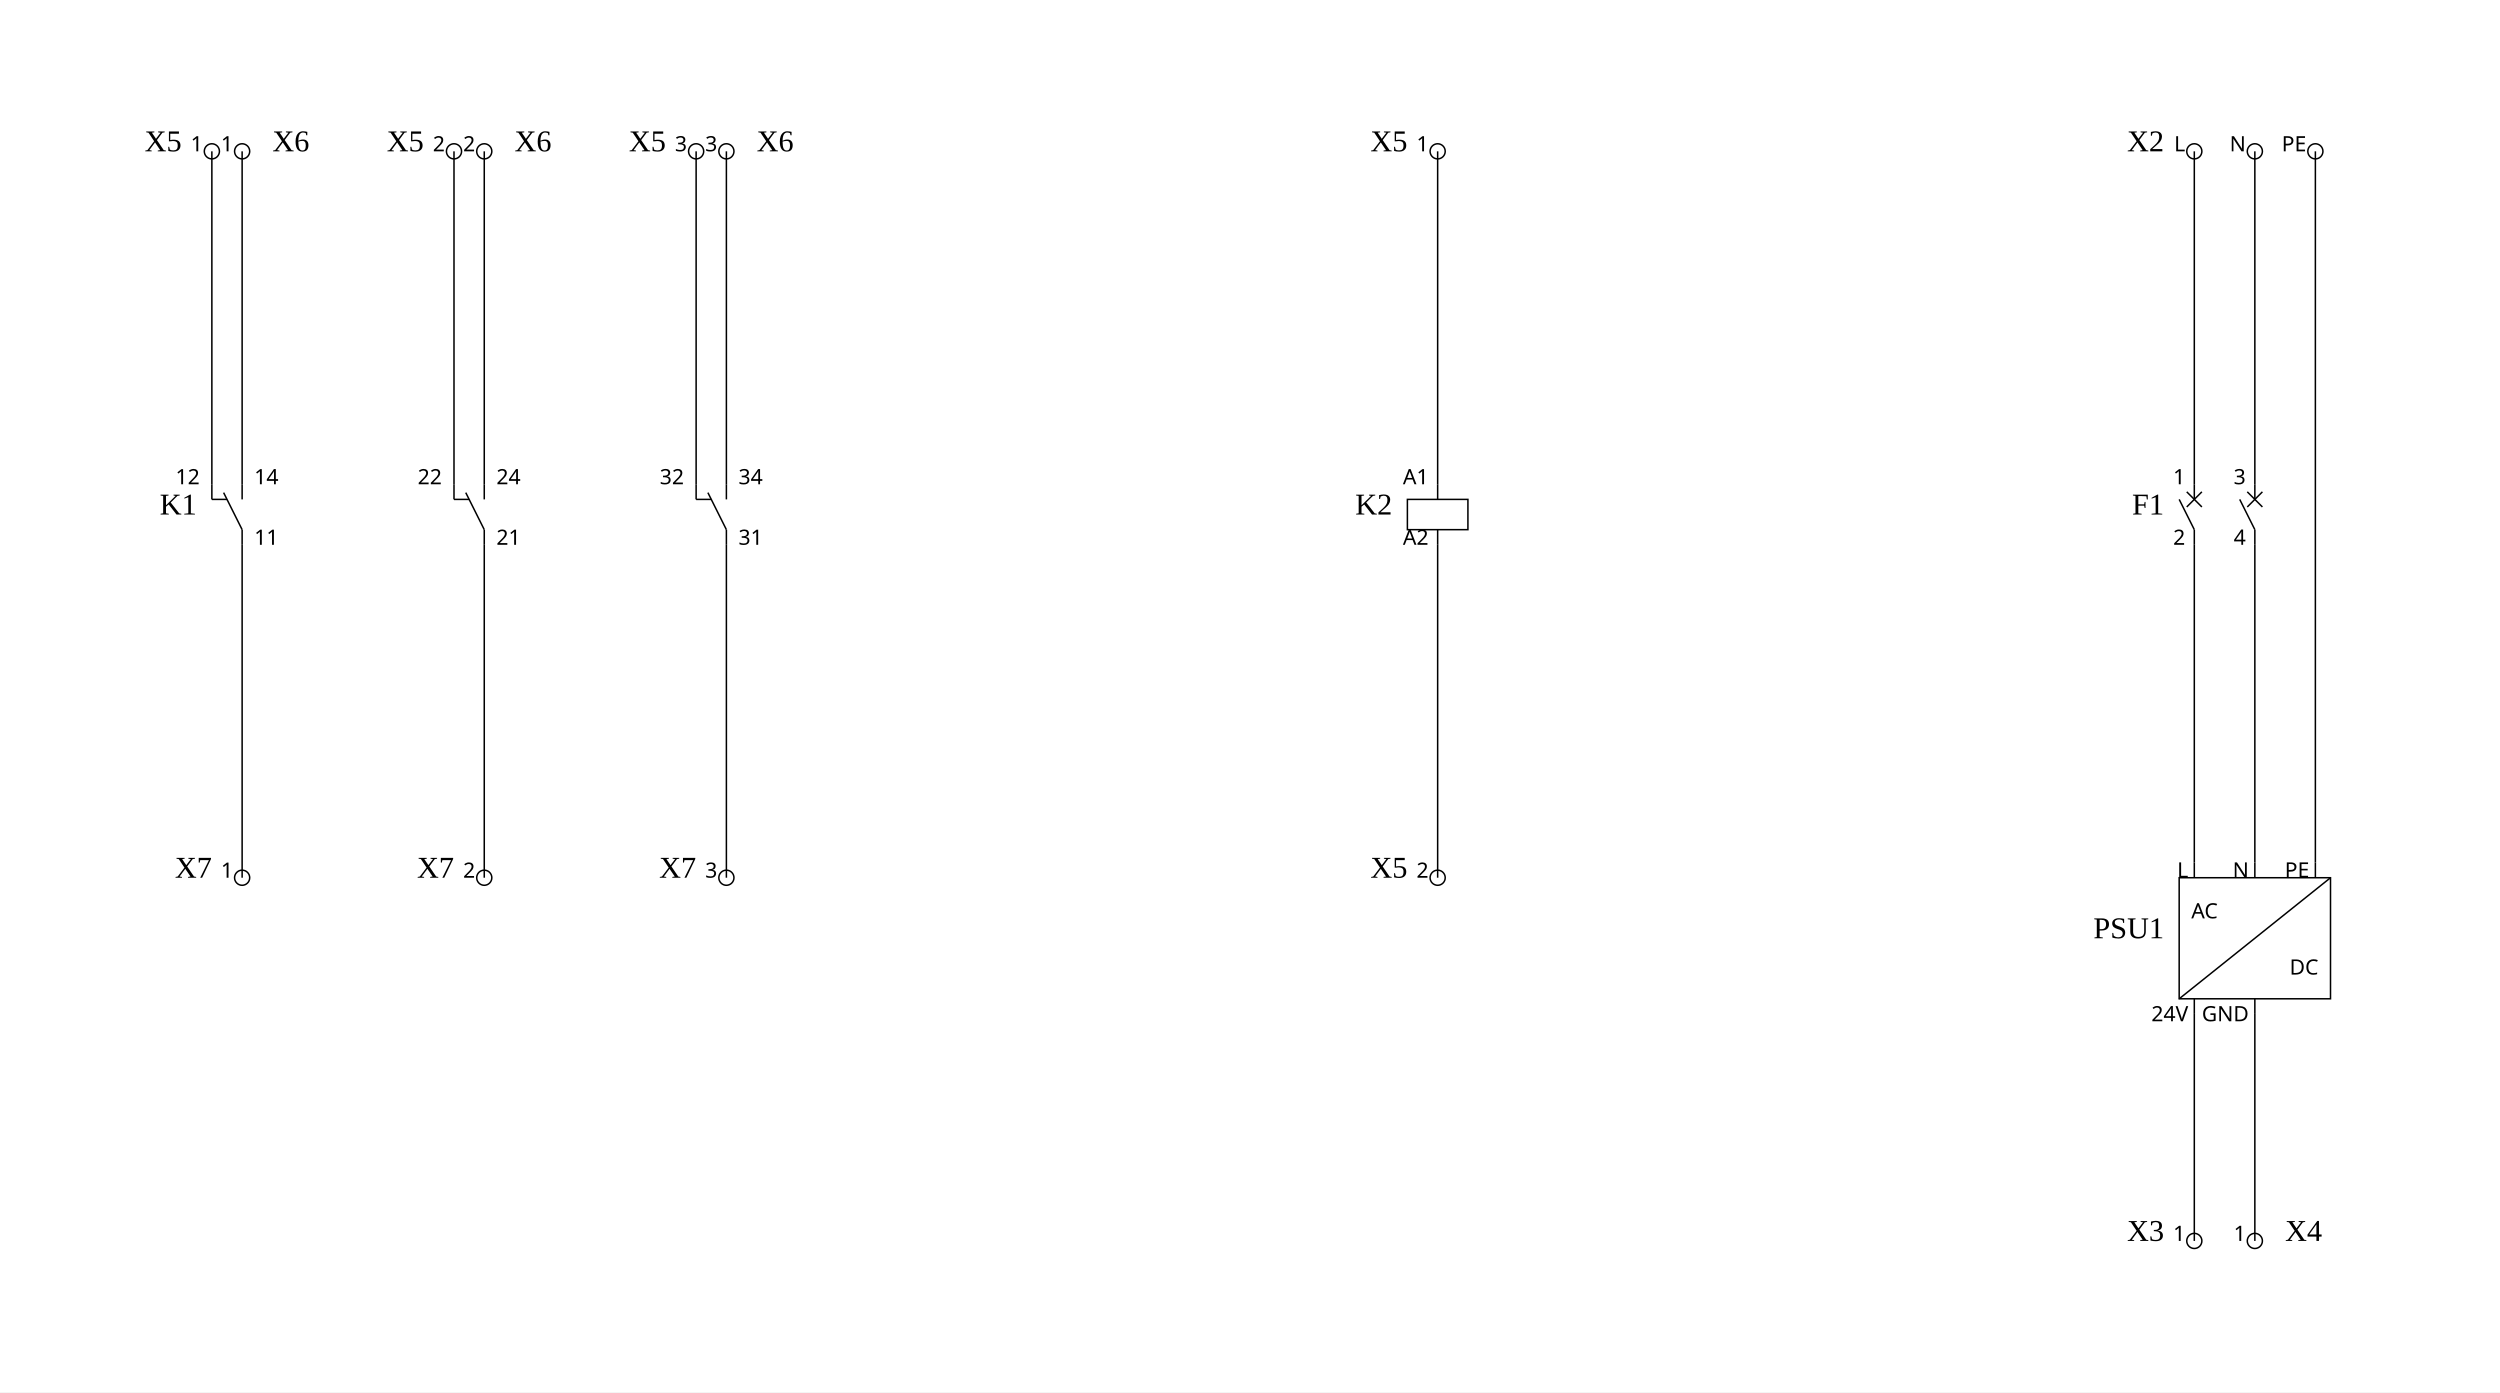
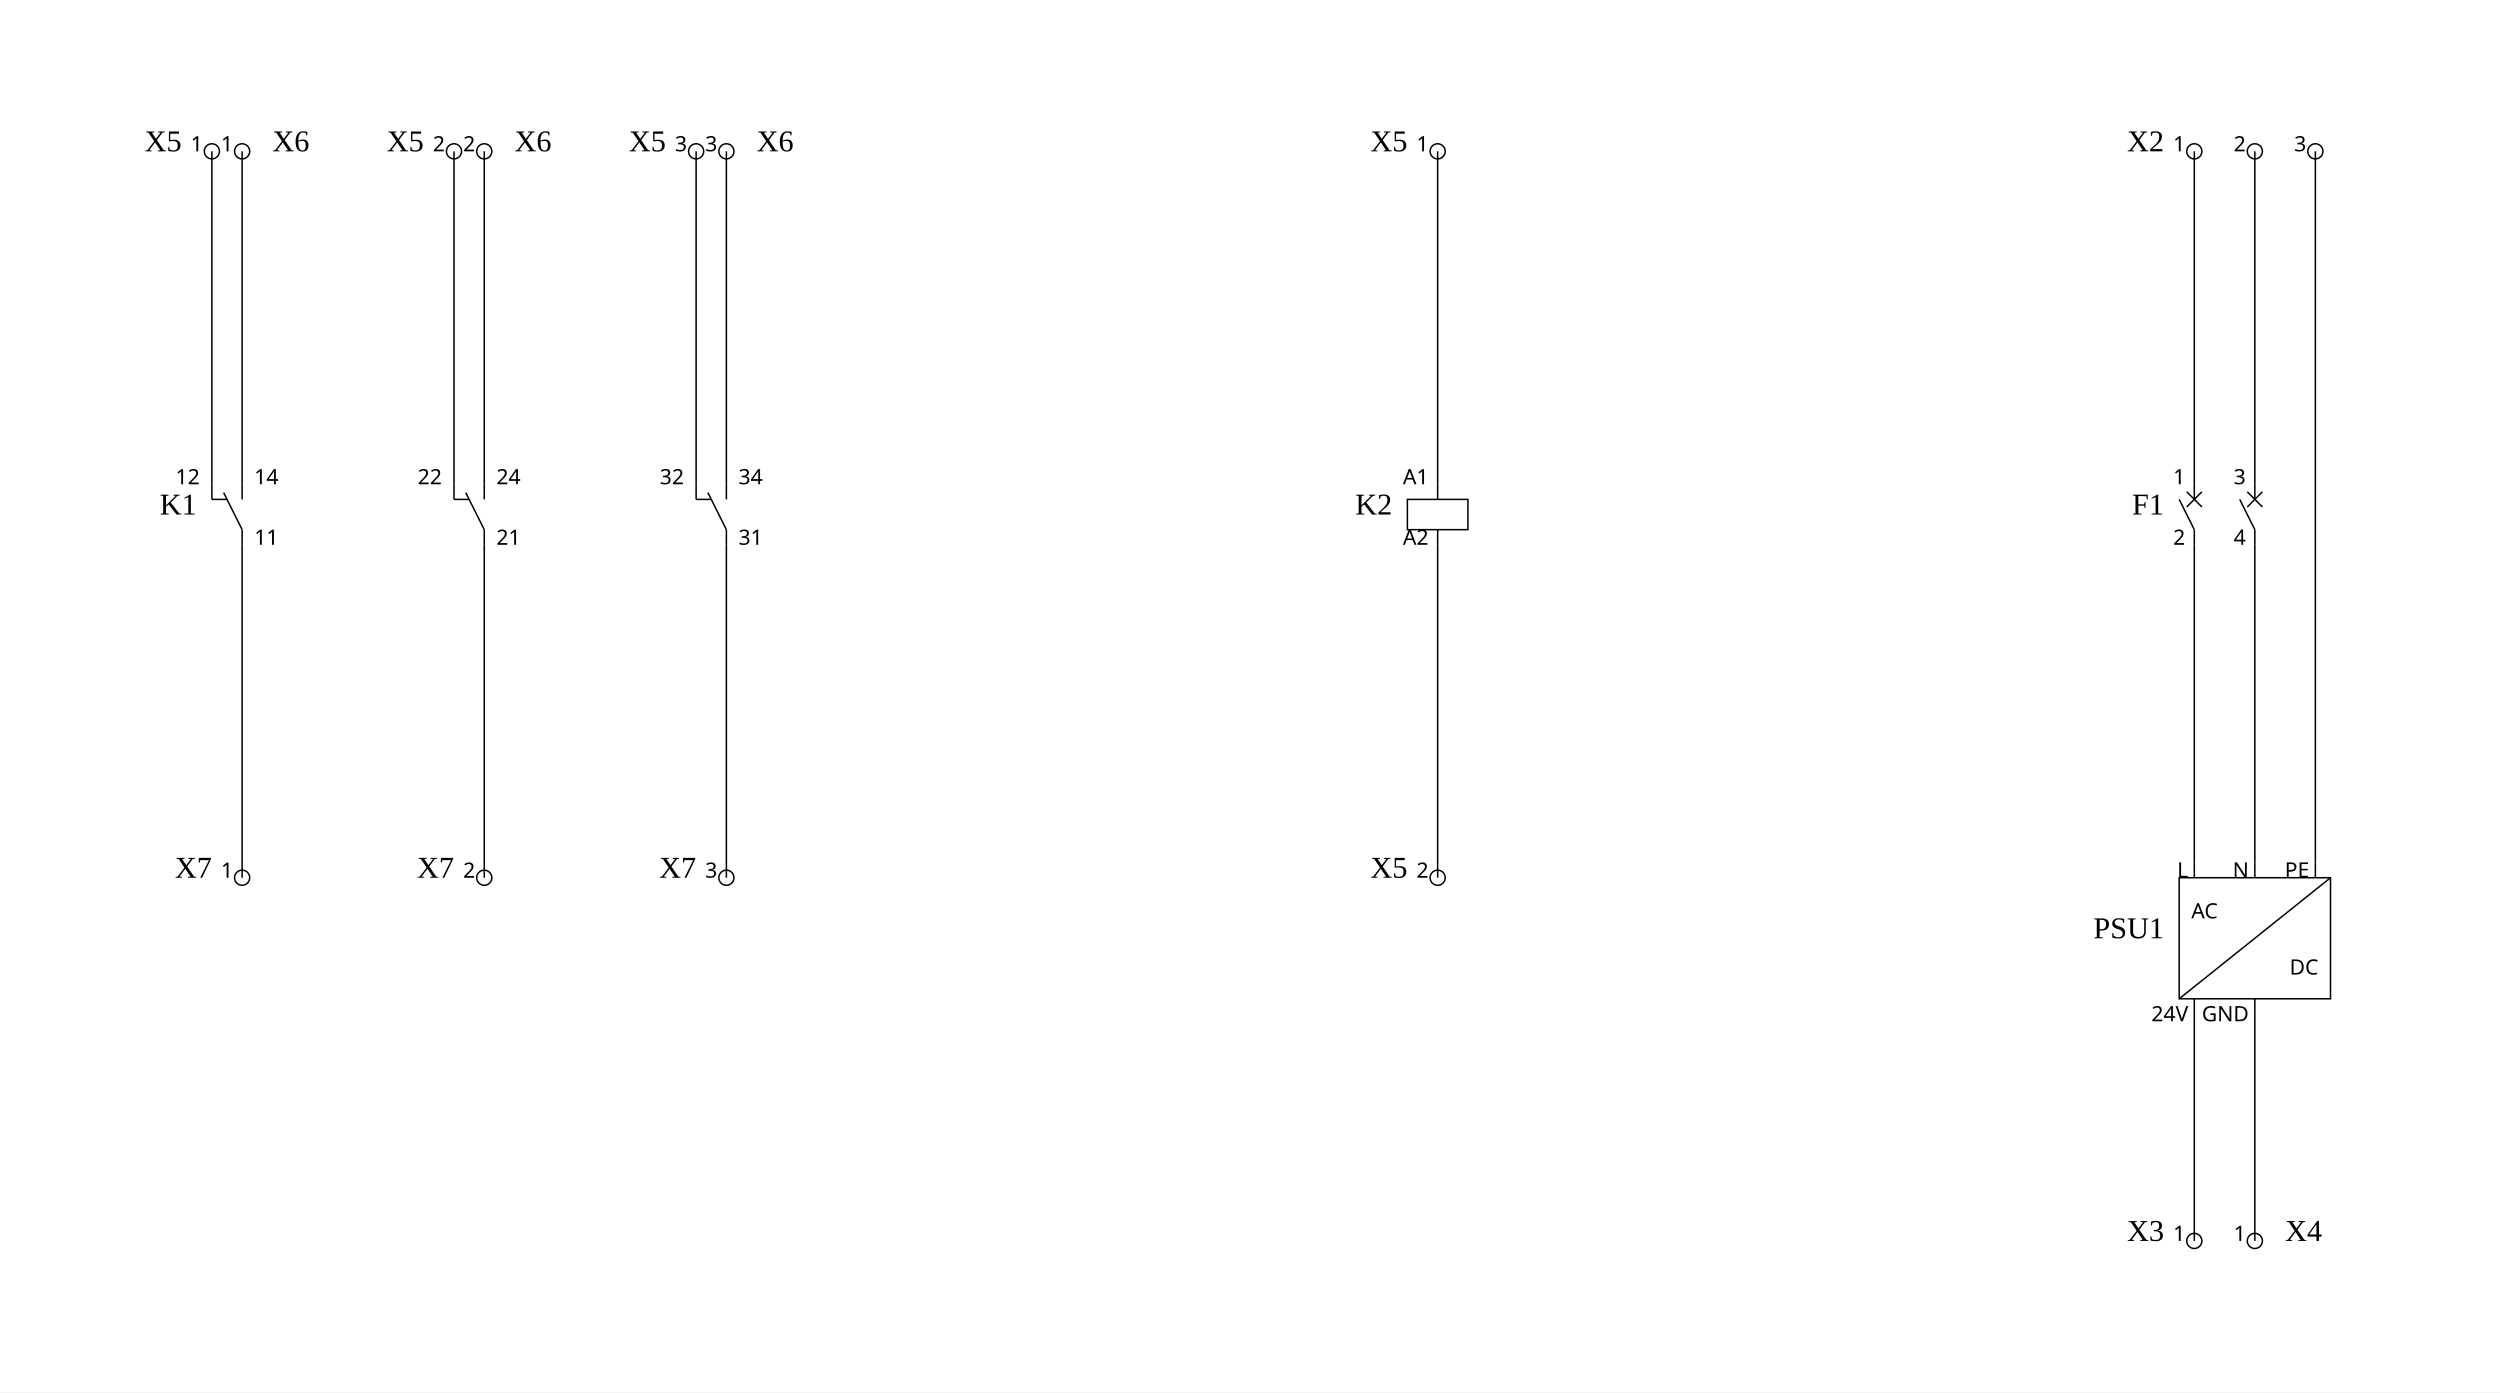
<svg xmlns="http://www.w3.org/2000/svg" width="413.0mm" height="230.0mm" viewBox="-37.5 -25.0 413.0 230.0">
  <rect x="-37.5" y="-25.0" width="413.0" height="230.0" fill="white" />
  <g>
    <g class="symbol">
      <line x1="2.5" y1="62.5" x2="2.5" y2="65.0" style="stroke:black;stroke-width:0.25;fill:none" />
      <line x1="2.5" y1="55.0" x2="2.5" y2="57.5" style="stroke:black;stroke-width:0.25;fill:none" />
      <line x1="-2.5" y1="55.0" x2="-2.5" y2="57.5" style="stroke:black;stroke-width:0.25;fill:none" />
      <line x1="-2.5" y1="57.5" x2="0.0" y2="57.5" style="stroke:black;stroke-width:0.25;fill:none" />
      <line x1="2.5" y1="62.5" x2="-0.559" y2="56.382" style="stroke:black;stroke-width:0.25;fill:none" />
      <text x="-5.0" y="60.0" text-anchor="end" dominant-baseline="auto" font-size="5.0" style="stroke:none;stroke-width:1.0;fill:black;font-family:Times New Roman">K1</text>
      <text x="4.5" y="65.0" text-anchor="start" dominant-baseline="auto" font-size="3.5" style="stroke:none;stroke-width:1.0;fill:black;font-family:sans-serif">11</text>
      <text x="-4.5" y="55.0" text-anchor="end" dominant-baseline="auto" font-size="3.5" style="stroke:none;stroke-width:1.0;fill:black;font-family:sans-serif">12</text>
      <text x="4.5" y="55.0" text-anchor="start" dominant-baseline="auto" font-size="3.5" style="stroke:none;stroke-width:1.0;fill:black;font-family:sans-serif">14</text>
      <line x1="42.5" y1="62.5" x2="42.5" y2="65.0" style="stroke:black;stroke-width:0.25;fill:none" />
      <line x1="42.5" y1="55.0" x2="42.5" y2="57.5" style="stroke:black;stroke-width:0.25;fill:none" />
      <line x1="37.5" y1="55.0" x2="37.5" y2="57.5" style="stroke:black;stroke-width:0.25;fill:none" />
      <line x1="37.5" y1="57.5" x2="40.0" y2="57.5" style="stroke:black;stroke-width:0.25;fill:none" />
      <line x1="42.5" y1="62.5" x2="39.441" y2="56.382" style="stroke:black;stroke-width:0.25;fill:none" />
      <text x="44.5" y="65.0" text-anchor="start" dominant-baseline="auto" font-size="3.5" style="stroke:none;stroke-width:1.0;fill:black;font-family:sans-serif">21</text>
      <text x="35.5" y="55.0" text-anchor="end" dominant-baseline="auto" font-size="3.5" style="stroke:none;stroke-width:1.0;fill:black;font-family:sans-serif">22</text>
      <text x="44.5" y="55.0" text-anchor="start" dominant-baseline="auto" font-size="3.5" style="stroke:none;stroke-width:1.0;fill:black;font-family:sans-serif">24</text>
      <line x1="82.5" y1="62.5" x2="82.5" y2="65.0" style="stroke:black;stroke-width:0.25;fill:none" />
      <line x1="82.5" y1="55.0" x2="82.5" y2="57.5" style="stroke:black;stroke-width:0.25;fill:none" />
      <line x1="77.5" y1="55.0" x2="77.5" y2="57.5" style="stroke:black;stroke-width:0.25;fill:none" />
      <line x1="77.5" y1="57.5" x2="80.0" y2="57.5" style="stroke:black;stroke-width:0.25;fill:none" />
      <line x1="82.5" y1="62.5" x2="79.441" y2="56.382" style="stroke:black;stroke-width:0.25;fill:none" />
      <text x="84.5" y="65.0" text-anchor="start" dominant-baseline="auto" font-size="3.5" style="stroke:none;stroke-width:1.0;fill:black;font-family:sans-serif">31</text>
      <text x="75.5" y="55.0" text-anchor="end" dominant-baseline="auto" font-size="3.5" style="stroke:none;stroke-width:1.0;fill:black;font-family:sans-serif">32</text>
      <text x="84.5" y="55.0" text-anchor="start" dominant-baseline="auto" font-size="3.5" style="stroke:none;stroke-width:1.0;fill:black;font-family:sans-serif">34</text>
    </g>
    <g class="symbol">
      <circle cx="-2.5" cy="0.0" r="1.25" style="stroke:black;stroke-width:0.25;fill:none" />
      <text x="-7.5" y="0.0" text-anchor="end" dominant-baseline="auto" font-size="5.0" style="stroke:none;stroke-width:1.0;fill:black;font-family:Times New Roman">X5</text>
      <text x="-4.0" y="0.0" text-anchor="end" dominant-baseline="auto" font-size="3.5" style="stroke:none;stroke-width:1.0;fill:black;font-family:sans-serif">1</text>
    </g>
    <line x1="-2.5" y1="0.0" x2="-2.5" y2="55.0" style="stroke:black;stroke-width:0.25;fill:none" />
    <g class="symbol">
      <circle cx="2.5" cy="0.0" r="1.25" style="stroke:black;stroke-width:0.25;fill:none" />
      <text x="7.5" y="0.0" text-anchor="start" dominant-baseline="auto" font-size="5.0" style="stroke:none;stroke-width:1.0;fill:black;font-family:Times New Roman">X6</text>
      <text x="1.0" y="0.0" text-anchor="end" dominant-baseline="auto" font-size="3.5" style="stroke:none;stroke-width:1.0;fill:black;font-family:sans-serif">1</text>
    </g>
    <line x1="2.5" y1="0.0" x2="2.5" y2="55.0" style="stroke:black;stroke-width:0.25;fill:none" />
    <g class="symbol">
      <circle cx="2.5" cy="120.0" r="1.25" style="stroke:black;stroke-width:0.25;fill:none" />
      <text x="-2.5" y="120.0" text-anchor="end" dominant-baseline="auto" font-size="5.0" style="stroke:none;stroke-width:1.0;fill:black;font-family:Times New Roman">X7</text>
      <text x="1.0" y="120.0" text-anchor="end" dominant-baseline="auto" font-size="3.5" style="stroke:none;stroke-width:1.0;fill:black;font-family:sans-serif">1</text>
    </g>
    <line x1="2.5" y1="65.0" x2="2.5" y2="120.0" style="stroke:black;stroke-width:0.25;fill:none" />
    <g class="symbol">
      <circle cx="37.5" cy="0.0" r="1.25" style="stroke:black;stroke-width:0.25;fill:none" />
      <text x="32.5" y="0.0" text-anchor="end" dominant-baseline="auto" font-size="5.0" style="stroke:none;stroke-width:1.0;fill:black;font-family:Times New Roman">X5</text>
      <text x="36.0" y="0.0" text-anchor="end" dominant-baseline="auto" font-size="3.5" style="stroke:none;stroke-width:1.0;fill:black;font-family:sans-serif">2</text>
    </g>
    <line x1="37.5" y1="0.0" x2="37.5" y2="55.0" style="stroke:black;stroke-width:0.25;fill:none" />
    <g class="symbol">
      <circle cx="42.5" cy="0.0" r="1.25" style="stroke:black;stroke-width:0.25;fill:none" />
      <text x="47.5" y="0.0" text-anchor="start" dominant-baseline="auto" font-size="5.0" style="stroke:none;stroke-width:1.0;fill:black;font-family:Times New Roman">X6</text>
      <text x="41.0" y="0.0" text-anchor="end" dominant-baseline="auto" font-size="3.5" style="stroke:none;stroke-width:1.0;fill:black;font-family:sans-serif">2</text>
    </g>
    <line x1="42.5" y1="0.0" x2="42.5" y2="55.0" style="stroke:black;stroke-width:0.25;fill:none" />
    <g class="symbol">
      <circle cx="42.5" cy="120.0" r="1.25" style="stroke:black;stroke-width:0.25;fill:none" />
      <text x="37.5" y="120.0" text-anchor="end" dominant-baseline="auto" font-size="5.0" style="stroke:none;stroke-width:1.0;fill:black;font-family:Times New Roman">X7</text>
      <text x="41.0" y="120.0" text-anchor="end" dominant-baseline="auto" font-size="3.5" style="stroke:none;stroke-width:1.0;fill:black;font-family:sans-serif">2</text>
    </g>
    <line x1="42.5" y1="65.0" x2="42.5" y2="120.0" style="stroke:black;stroke-width:0.25;fill:none" />
    <g class="symbol">
      <circle cx="77.5" cy="0.0" r="1.25" style="stroke:black;stroke-width:0.25;fill:none" />
      <text x="72.5" y="0.0" text-anchor="end" dominant-baseline="auto" font-size="5.0" style="stroke:none;stroke-width:1.0;fill:black;font-family:Times New Roman">X5</text>
      <text x="76.0" y="0.0" text-anchor="end" dominant-baseline="auto" font-size="3.5" style="stroke:none;stroke-width:1.0;fill:black;font-family:sans-serif">3</text>
    </g>
    <line x1="77.5" y1="0.0" x2="77.5" y2="55.0" style="stroke:black;stroke-width:0.25;fill:none" />
    <g class="symbol">
      <circle cx="82.5" cy="0.0" r="1.25" style="stroke:black;stroke-width:0.25;fill:none" />
      <text x="87.5" y="0.0" text-anchor="start" dominant-baseline="auto" font-size="5.0" style="stroke:none;stroke-width:1.0;fill:black;font-family:Times New Roman">X6</text>
      <text x="81.0" y="0.0" text-anchor="end" dominant-baseline="auto" font-size="3.5" style="stroke:none;stroke-width:1.0;fill:black;font-family:sans-serif">3</text>
    </g>
    <line x1="82.5" y1="0.0" x2="82.5" y2="55.0" style="stroke:black;stroke-width:0.25;fill:none" />
    <g class="symbol">
      <circle cx="82.5" cy="120.0" r="1.25" style="stroke:black;stroke-width:0.25;fill:none" />
      <text x="77.5" y="120.0" text-anchor="end" dominant-baseline="auto" font-size="5.0" style="stroke:none;stroke-width:1.0;fill:black;font-family:Times New Roman">X7</text>
      <text x="81.0" y="120.0" text-anchor="end" dominant-baseline="auto" font-size="3.5" style="stroke:none;stroke-width:1.0;fill:black;font-family:sans-serif">3</text>
    </g>
    <line x1="82.5" y1="65.0" x2="82.5" y2="120.0" style="stroke:black;stroke-width:0.25;fill:none" />
    <g class="symbol">
      <circle cx="200.0" cy="0" r="1.25" style="stroke:black;stroke-width:0.25;fill:none" />
      <text x="195.0" y="0" text-anchor="end" dominant-baseline="auto" font-size="5.0" style="stroke:none;stroke-width:1.0;fill:black;font-family:Times New Roman">X5</text>
      <text x="198.5" y="0.0" text-anchor="end" dominant-baseline="auto" font-size="3.5" style="stroke:none;stroke-width:1.0;fill:black;font-family:sans-serif">1</text>
    </g>
    <g class="symbol">
      <polygon points="195.0,57.5 205.0,57.5 205.0,62.5 195.0,62.5" style="stroke:black;stroke-width:0.25;fill:none" />
      <line x1="200.0" y1="57.5" x2="200.0" y2="55.0" style="stroke:black;stroke-width:0.25;fill:none" />
      <line x1="200.0" y1="62.5" x2="200.0" y2="65.0" style="stroke:black;stroke-width:0.25;fill:none" />
      <text x="192.5" y="60.0" text-anchor="end" dominant-baseline="auto" font-size="5.0" style="stroke:none;stroke-width:1.0;fill:black;font-family:Times New Roman">K2</text>
      <text x="198.5" y="55.0" text-anchor="end" dominant-baseline="auto" font-size="3.5" style="stroke:none;stroke-width:1.0;fill:black;font-family:sans-serif">A1</text>
      <text x="198.5" y="65.0" text-anchor="end" dominant-baseline="auto" font-size="3.5" style="stroke:none;stroke-width:1.0;fill:black;font-family:sans-serif">A2</text>
    </g>
    <g class="symbol">
      <circle cx="200.0" cy="120.0" r="1.25" style="stroke:black;stroke-width:0.25;fill:none" />
      <text x="195.0" y="120.0" text-anchor="end" dominant-baseline="auto" font-size="5.0" style="stroke:none;stroke-width:1.0;fill:black;font-family:Times New Roman">X5</text>
      <text x="198.5" y="120.0" text-anchor="end" dominant-baseline="auto" font-size="3.5" style="stroke:none;stroke-width:1.0;fill:black;font-family:sans-serif">2</text>
    </g>
    <line x1="200.0" y1="0" x2="200.0" y2="55.0" style="stroke:black;stroke-width:0.25;fill:none" />
    <line x1="200.0" y1="65.0" x2="200.0" y2="120.0" style="stroke:black;stroke-width:0.25;fill:none" />
    <g class="symbol">
      <circle cx="325.0" cy="0" r="1.25" style="stroke:black;stroke-width:0.25;fill:none" />
      <text x="320.0" y="0" text-anchor="end" dominant-baseline="auto" font-size="5.0" style="stroke:none;stroke-width:1.0;fill:black;font-family:Times New Roman">X2</text>
-       <text x="323.5" y="0.0" text-anchor="end" dominant-baseline="auto" font-size="3.5" style="stroke:none;stroke-width:1.0;fill:black;font-family:sans-serif">L</text>
+       <text x="323.5" y="0.0" text-anchor="end" dominant-baseline="auto" font-size="3.5" style="stroke:none;stroke-width:1.0;fill:black;font-family:sans-serif">1</text>
      <circle cx="335.0" cy="0" r="1.25" style="stroke:black;stroke-width:0.25;fill:none" />
-       <text x="333.5" y="0.0" text-anchor="end" dominant-baseline="auto" font-size="3.5" style="stroke:none;stroke-width:1.0;fill:black;font-family:sans-serif">N</text>
+       <text x="333.5" y="0.0" text-anchor="end" dominant-baseline="auto" font-size="3.5" style="stroke:none;stroke-width:1.0;fill:black;font-family:sans-serif">2</text>
      <circle cx="345.0" cy="0" r="1.25" style="stroke:black;stroke-width:0.25;fill:none" />
-       <text x="343.5" y="0.0" text-anchor="end" dominant-baseline="auto" font-size="3.5" style="stroke:none;stroke-width:1.0;fill:black;font-family:sans-serif">PE</text>
+       <text x="343.5" y="0.0" text-anchor="end" dominant-baseline="auto" font-size="3.5" style="stroke:none;stroke-width:1.0;fill:black;font-family:sans-serif">3</text>
    </g>
    <g class="symbol">
      <line x1="325.0" y1="55.0" x2="325.0" y2="57.5" style="stroke:black;stroke-width:0.25;fill:none" />
      <line x1="325.0" y1="62.5" x2="325.0" y2="65.0" style="stroke:black;stroke-width:0.25;fill:none" />
      <line x1="325.0" y1="62.5" x2="322.5" y2="57.5" style="stroke:black;stroke-width:0.25;fill:none" />
      <line x1="323.75" y1="56.25" x2="326.25" y2="58.75" style="stroke:black;stroke-width:0.25;fill:none" />
      <line x1="323.75" y1="58.75" x2="326.25" y2="56.25" style="stroke:black;stroke-width:0.25;fill:none" />
      <text x="320.0" y="60.0" text-anchor="end" dominant-baseline="auto" font-size="5.0" style="stroke:none;stroke-width:1.0;fill:black;font-family:Times New Roman">F1</text>
      <text x="323.5" y="55.0" text-anchor="end" dominant-baseline="auto" font-size="3.5" style="stroke:none;stroke-width:1.0;fill:black;font-family:sans-serif">1</text>
      <text x="323.5" y="65.0" text-anchor="end" dominant-baseline="auto" font-size="3.5" style="stroke:none;stroke-width:1.0;fill:black;font-family:sans-serif">2</text>
      <line x1="335.0" y1="55.0" x2="335.0" y2="57.5" style="stroke:black;stroke-width:0.25;fill:none" />
      <line x1="335.0" y1="62.5" x2="335.0" y2="65.0" style="stroke:black;stroke-width:0.25;fill:none" />
      <line x1="335.0" y1="62.5" x2="332.5" y2="57.5" style="stroke:black;stroke-width:0.25;fill:none" />
      <line x1="333.75" y1="56.25" x2="336.25" y2="58.75" style="stroke:black;stroke-width:0.25;fill:none" />
      <line x1="333.75" y1="58.75" x2="336.25" y2="56.25" style="stroke:black;stroke-width:0.25;fill:none" />
      <text x="333.5" y="55.0" text-anchor="end" dominant-baseline="auto" font-size="3.5" style="stroke:none;stroke-width:1.0;fill:black;font-family:sans-serif">3</text>
      <text x="333.5" y="65.0" text-anchor="end" dominant-baseline="auto" font-size="3.5" style="stroke:none;stroke-width:1.0;fill:black;font-family:sans-serif">4</text>
    </g>
    <g class="symbol">
      <polygon points="322.5,120.0 347.5,120.0 347.5,140.0 322.5,140.0" style="stroke:black;stroke-width:0.25;fill:none" />
      <line x1="325.0" y1="120.0" x2="325.0" y2="117.5" style="stroke:black;stroke-width:0.25;fill:none" />
      <text x="324.0" y="118.75" text-anchor="end" dominant-baseline="middle" font-size="3.5" style="stroke:none;stroke-width:1.0;fill:black;font-family:sans-serif">L</text>
      <line x1="335.0" y1="120.0" x2="335.0" y2="117.5" style="stroke:black;stroke-width:0.25;fill:none" />
      <text x="334.0" y="118.75" text-anchor="end" dominant-baseline="middle" font-size="3.5" style="stroke:none;stroke-width:1.0;fill:black;font-family:sans-serif">N</text>
      <line x1="345.0" y1="120.0" x2="345.0" y2="117.5" style="stroke:black;stroke-width:0.25;fill:none" />
      <text x="344.0" y="118.75" text-anchor="end" dominant-baseline="middle" font-size="3.5" style="stroke:none;stroke-width:1.0;fill:black;font-family:sans-serif">PE</text>
      <line x1="325.0" y1="140.0" x2="325.0" y2="142.5" style="stroke:black;stroke-width:0.25;fill:none" />
      <text x="324.0" y="142.5" text-anchor="end" dominant-baseline="middle" font-size="3.5" style="stroke:none;stroke-width:1.0;fill:black;font-family:sans-serif">24V</text>
      <line x1="335.0" y1="140.0" x2="335.0" y2="142.5" style="stroke:black;stroke-width:0.25;fill:none" />
      <text x="334.0" y="142.5" text-anchor="end" dominant-baseline="middle" font-size="3.5" style="stroke:none;stroke-width:1.0;fill:black;font-family:sans-serif">GND</text>
      <text x="320.0" y="130.0" text-anchor="end" dominant-baseline="auto" font-size="5.0" style="stroke:none;stroke-width:1.0;fill:black;font-family:Times New Roman">PSU1</text>
      <line x1="322.5" y1="140.0" x2="347.5" y2="120.0" style="stroke:black;stroke-width:0.25;fill:none" />
      <text x="324.5" y="124.0" text-anchor="start" dominant-baseline="hanging" font-size="3.5" style="stroke:none;stroke-width:1.0;fill:black;font-family:sans-serif">AC</text>
      <text x="345.5" y="136.0" text-anchor="end" dominant-baseline="baseline" font-size="3.5" style="stroke:none;stroke-width:1.0;fill:black;font-family:sans-serif">DC</text>
    </g>
    <g class="symbol">
      <circle cx="325.0" cy="180.0" r="1.25" style="stroke:black;stroke-width:0.25;fill:none" />
      <text x="320.0" y="180.0" text-anchor="end" dominant-baseline="auto" font-size="5.0" style="stroke:none;stroke-width:1.0;fill:black;font-family:Times New Roman">X3</text>
      <text x="323.5" y="180.0" text-anchor="end" dominant-baseline="auto" font-size="3.5" style="stroke:none;stroke-width:1.0;fill:black;font-family:sans-serif">1</text>
    </g>
    <g class="symbol">
      <circle cx="335.0" cy="180.0" r="1.25" style="stroke:black;stroke-width:0.25;fill:none" />
      <text x="340.0" y="180.0" text-anchor="start" dominant-baseline="auto" font-size="5.0" style="stroke:none;stroke-width:1.0;fill:black;font-family:Times New Roman">X4</text>
      <text x="333.5" y="180.0" text-anchor="end" dominant-baseline="auto" font-size="3.5" style="stroke:none;stroke-width:1.0;fill:black;font-family:sans-serif">1</text>
    </g>
    <line x1="325.0" y1="0" x2="325.0" y2="55.0" style="stroke:black;stroke-width:0.25;fill:none" />
    <line x1="335.0" y1="0" x2="335.0" y2="55.0" style="stroke:black;stroke-width:0.25;fill:none" />
    <line x1="345.0" y1="0" x2="345.0" y2="117.5" style="stroke:black;stroke-width:0.25;fill:none" />
    <line x1="325.0" y1="65.0" x2="325.0" y2="117.5" style="stroke:black;stroke-width:0.25;fill:none" />
    <line x1="335.0" y1="65.0" x2="335.0" y2="117.5" style="stroke:black;stroke-width:0.25;fill:none" />
    <line x1="325.0" y1="142.5" x2="325.0" y2="180.0" style="stroke:black;stroke-width:0.25;fill:none" />
    <line x1="335.0" y1="142.5" x2="335.0" y2="180.0" style="stroke:black;stroke-width:0.25;fill:none" />
  </g>
</svg>
